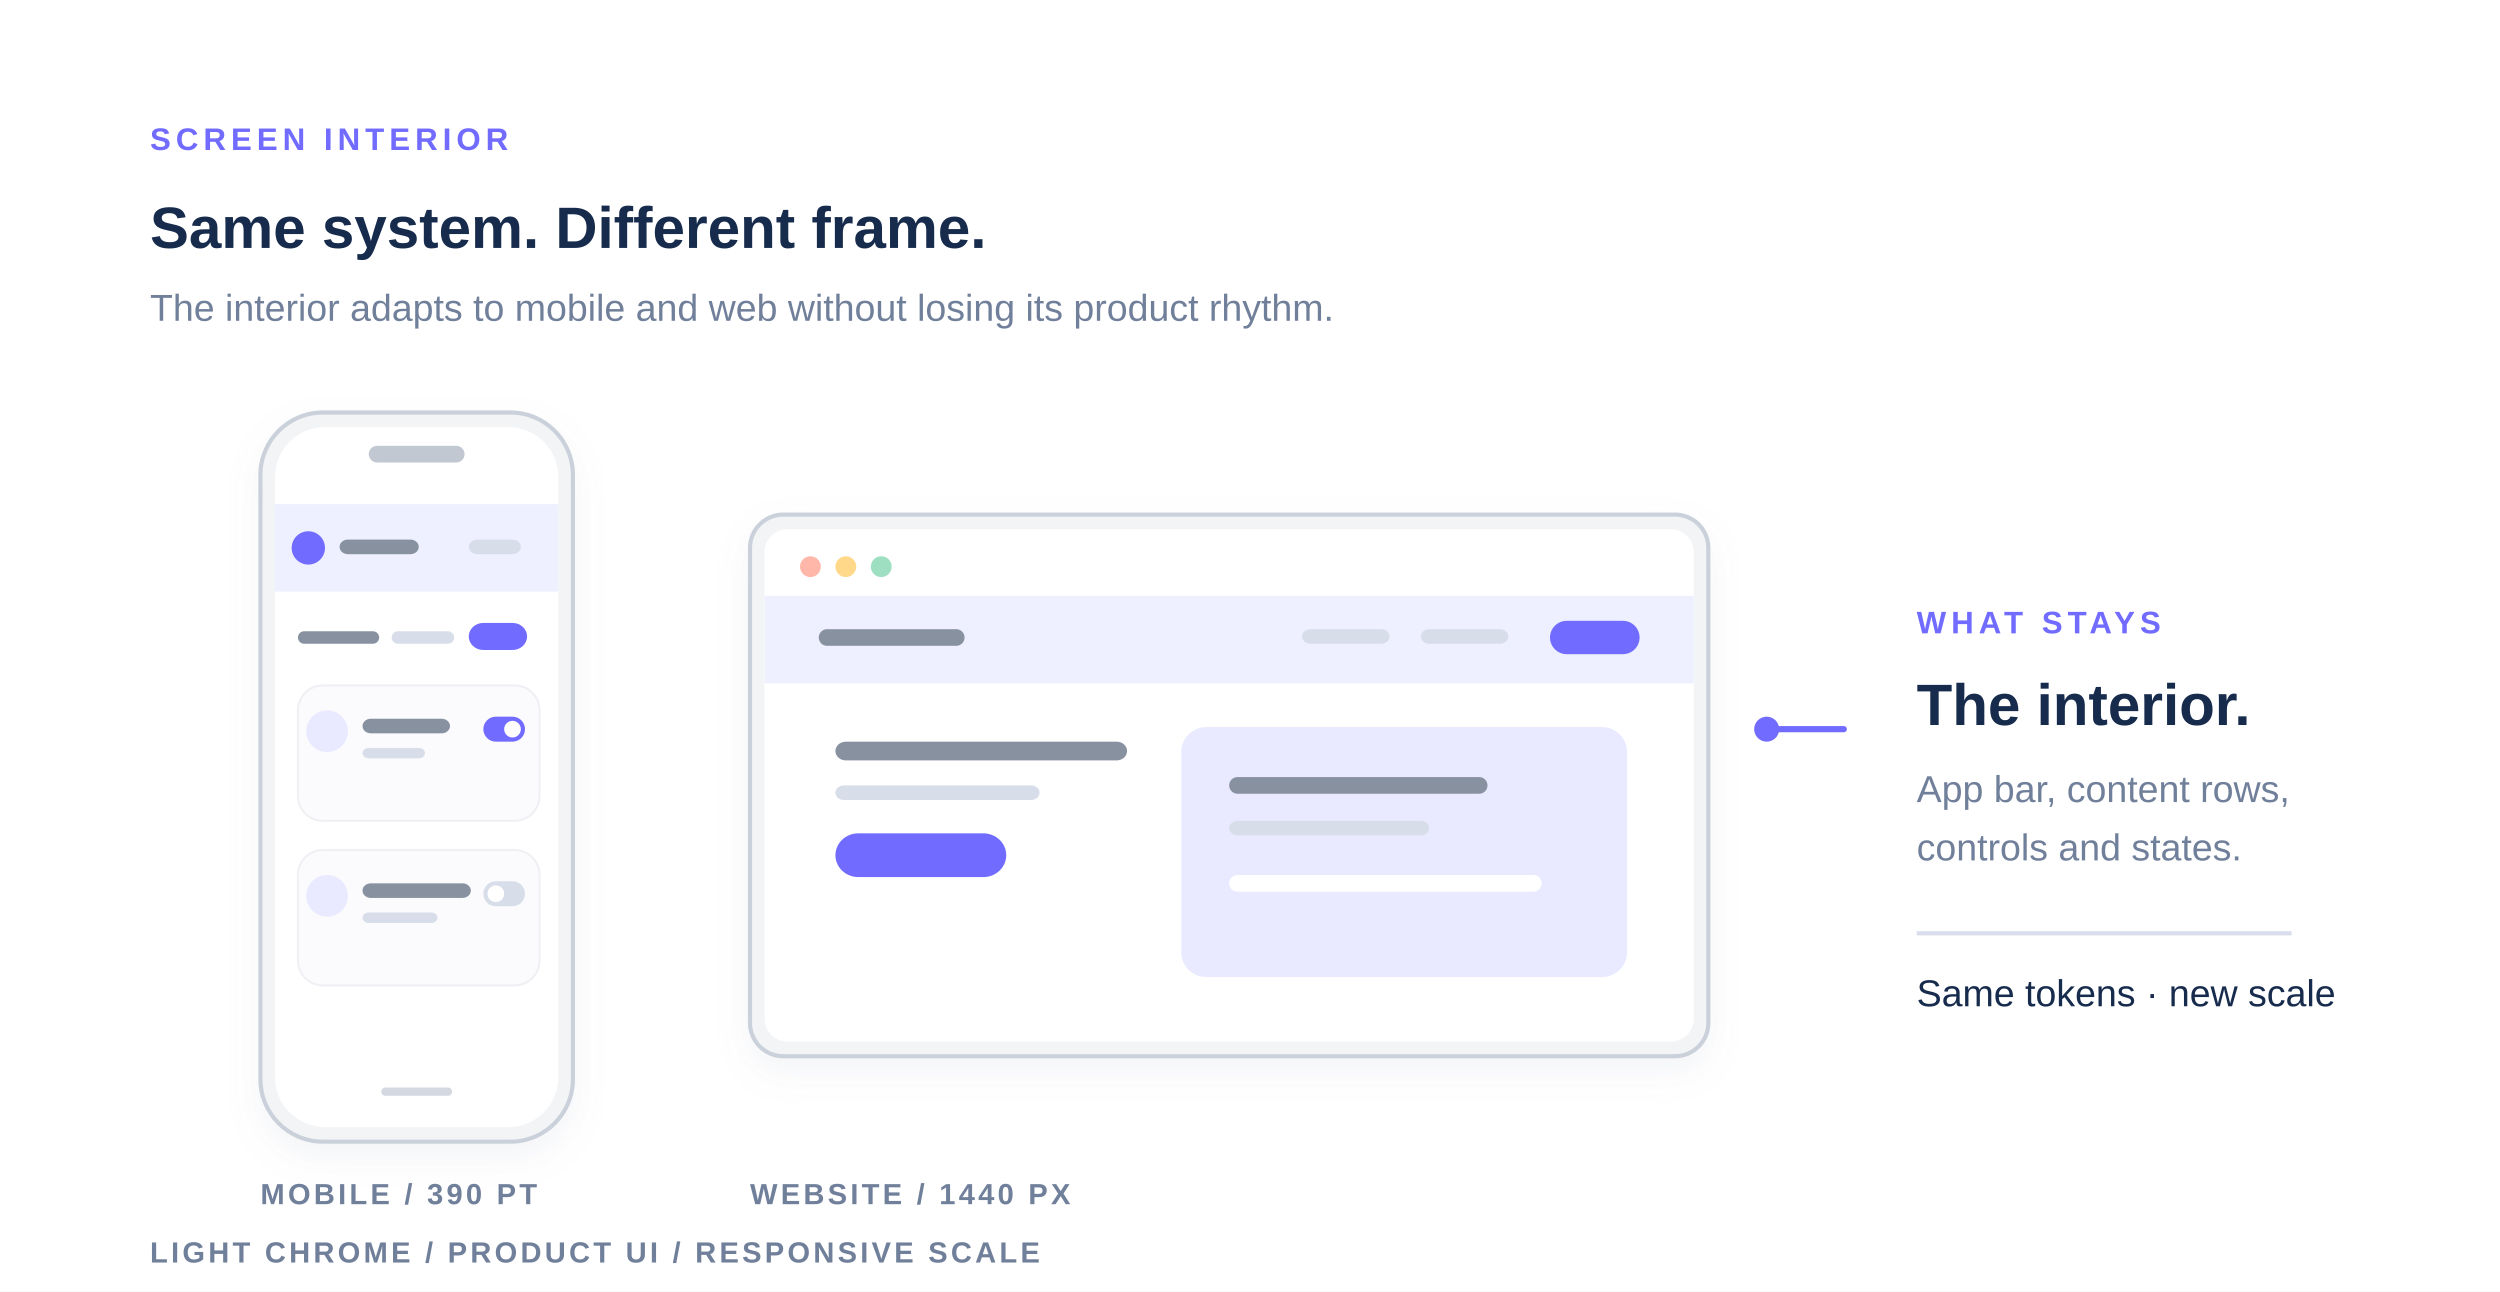
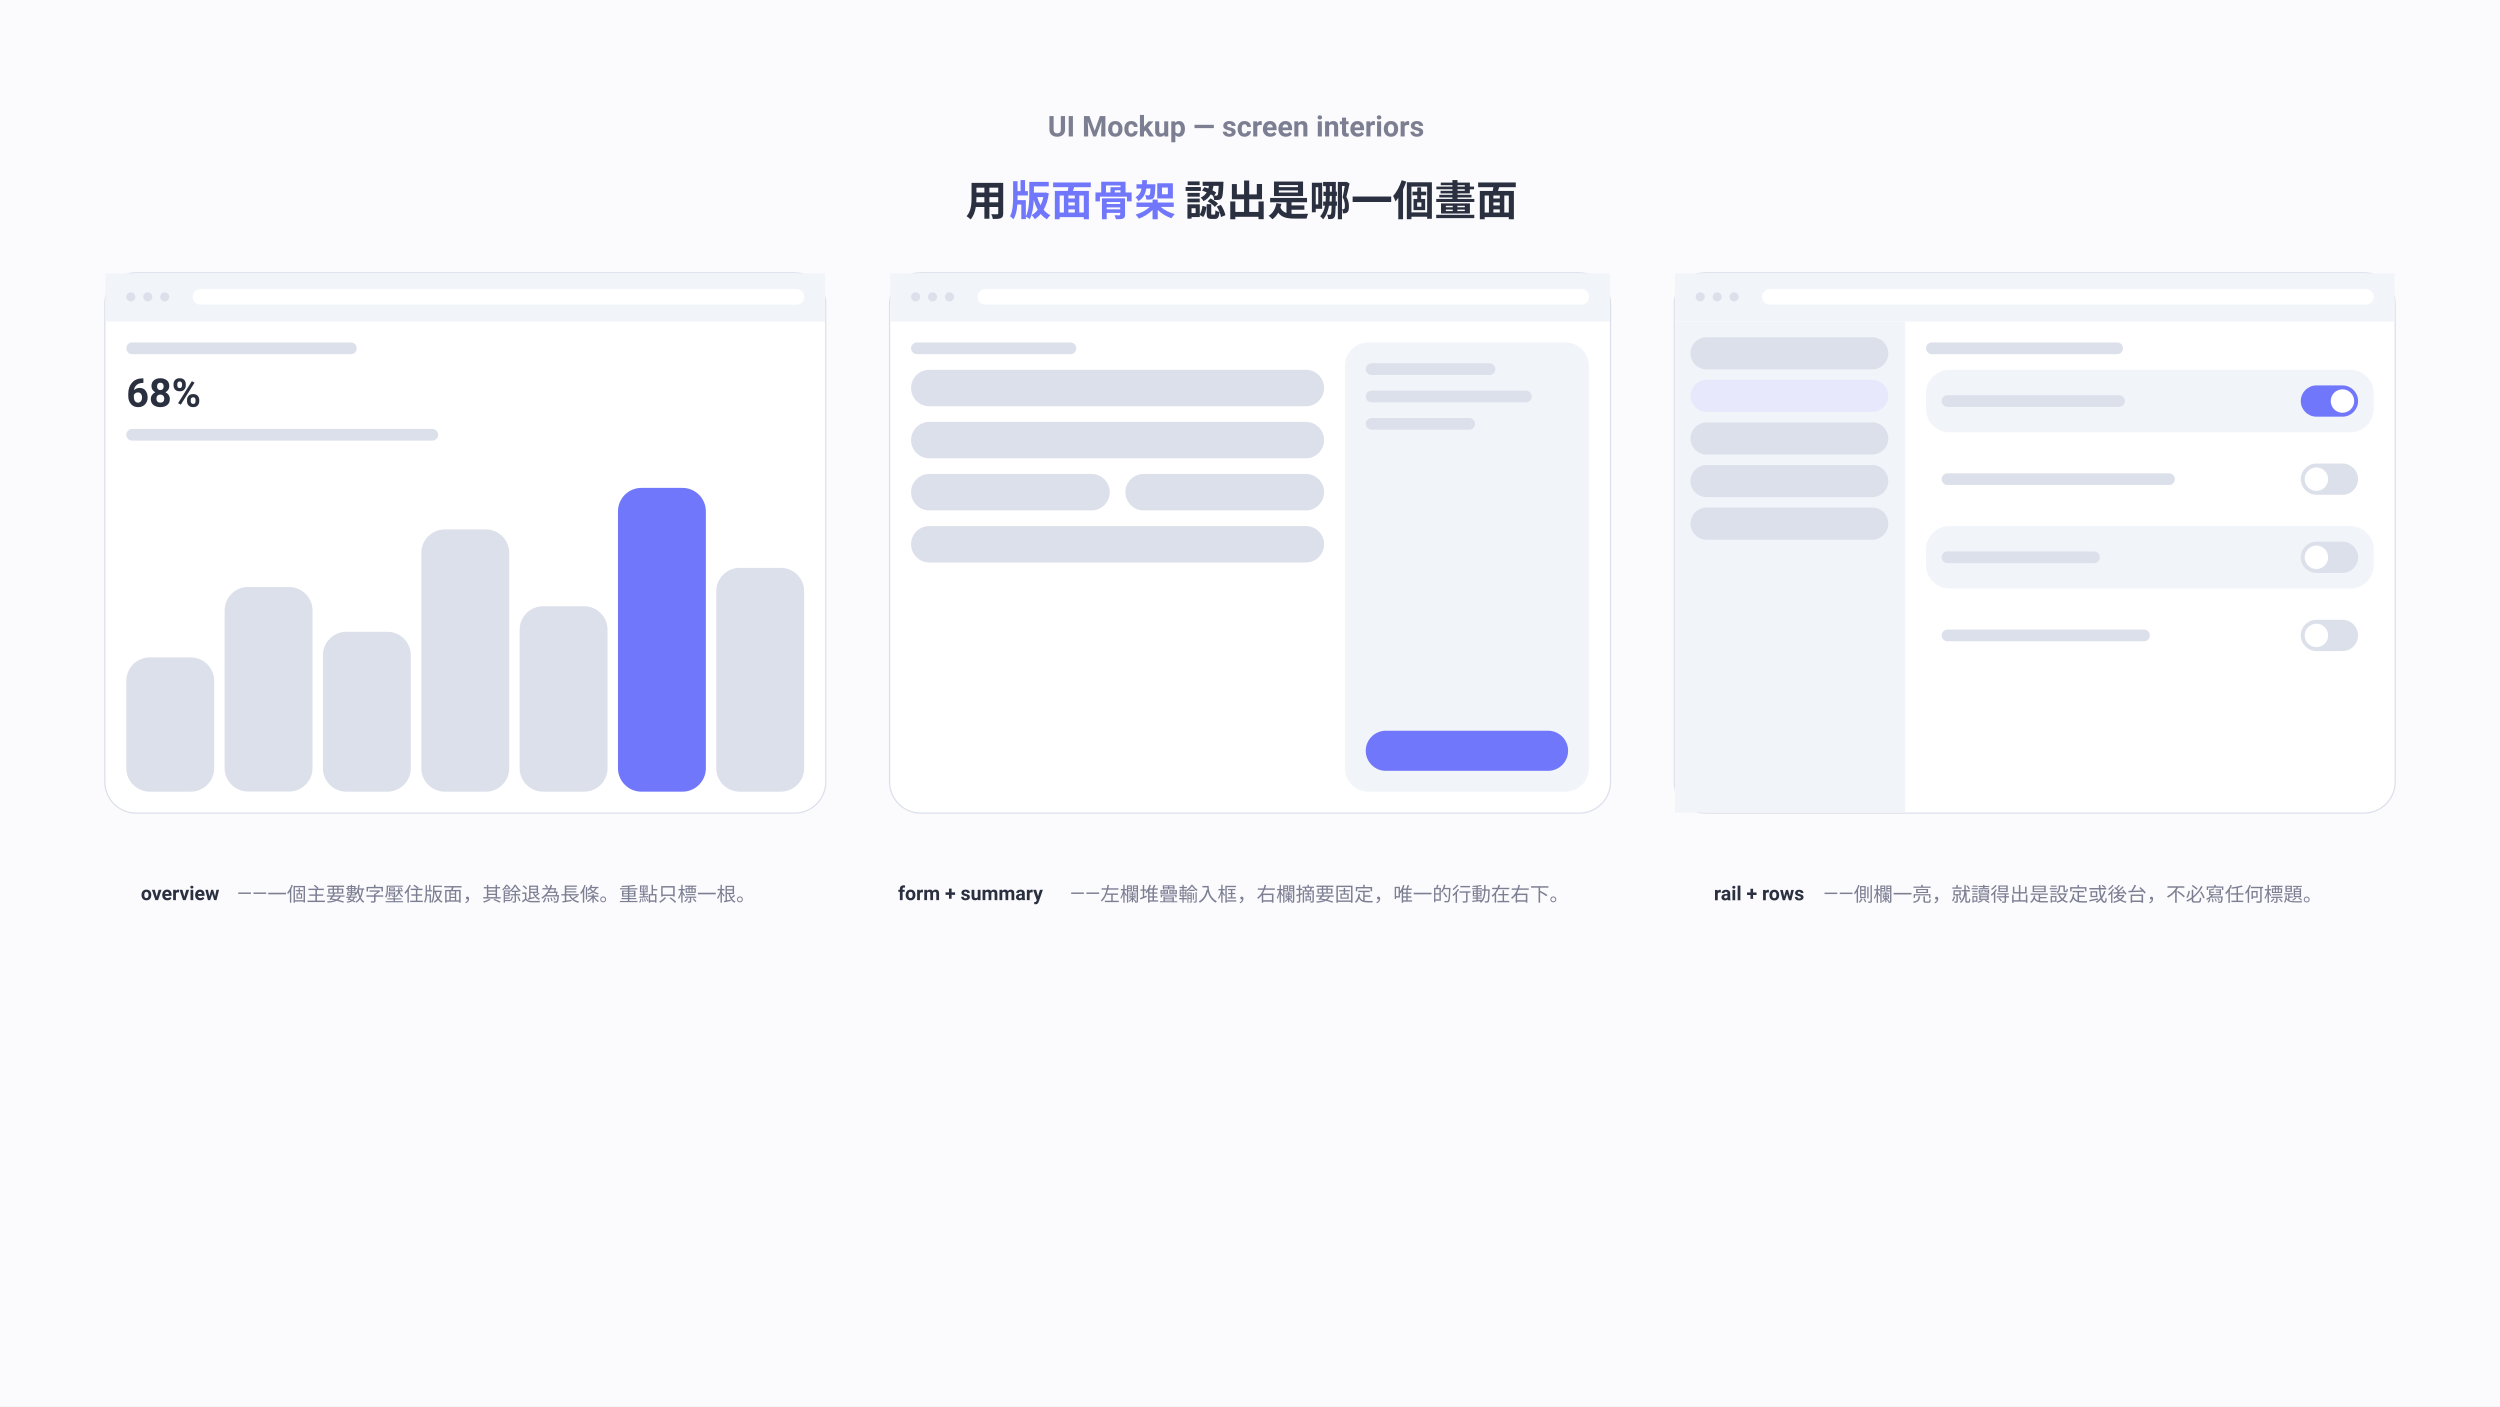
- <svg xmlns="http://www.w3.org/2000/svg" viewBox="0 0 1200 620" role="img" aria-labelledby="title desc">
-   <defs>
-     <filter id="shadow" x="-25%" y="-20%" width="150%" height="150%">
-       <feDropShadow dx="0" dy="7" stdDeviation="8" flood-color="#8994a8" flood-opacity=".09" />
-     </filter>
-     <style>
-       .navy{fill:#172b4d}.muted{fill:#71809a}.purple{fill:#716cff}.pale{fill:#e9eaff}.ui{fill:#8791a0}.ui-soft{fill:#d8ddea}.frame{fill:#f3f4f6;stroke:#cbd1db;stroke-width:2}.line{stroke:#d9ddec;stroke-width:2}.eyebrow{font:600 15px Arial,sans-serif;letter-spacing:.16em}.title{font:700 28px Arial,"Microsoft JhengHei",sans-serif}.body{font:500 18px Arial,"Microsoft JhengHei",sans-serif}.caption{font:600 14px Arial,sans-serif;letter-spacing:.11em}
-     </style>
-   </defs>
-   <rect width="1200" height="620" fill="#ffffff" />
-   <text x="72" y="72" class="eyebrow purple">SCREEN INTERIOR</text>
-   <text x="72" y="119" class="title navy">Same system. Different frame.</text>
-   <text x="72" y="154" class="body muted">The interior adapts to mobile and web without losing its product rhythm.</text>
-   <g filter="url(#shadow)">
-     <rect x="125" y="198" width="150" height="350" rx="30" class="frame" />
-     <rect x="132" y="205" width="136" height="336" rx="24" fill="#fff" />
-     <rect x="177" y="214" width="46" height="8" rx="4" fill="#c2c8d2" />
-     <rect x="132" y="242" width="136" height="42" fill="#eef0ff" />
-     <circle cx="148" cy="263" r="8" class="purple" />
-     <rect x="163" y="259" width="38" height="7" rx="4" class="ui" />
-     <rect x="225" y="259" width="25" height="7" rx="4" class="ui-soft" />
-     <rect x="143" y="303" width="39" height="6" rx="3" class="ui" />
-     <rect x="188" y="303" width="30" height="6" rx="3" class="ui-soft" />
-     <rect x="225" y="299" width="28" height="13" rx="7" class="purple" />
-     <rect x="143" y="329" width="116" height="65" rx="12" fill="#fbfbfd" stroke="#eef0f4" />
-     <rect x="143" y="408" width="116" height="65" rx="12" fill="#fbfbfd" stroke="#eef0f4" />
-     <circle cx="157" cy="351" r="10" class="pale" />
-     <circle cx="157" cy="430" r="10" class="pale" />
-     <rect x="174" y="345" width="42" height="7" rx="4" class="ui" />
-     <rect x="174" y="424" width="52" height="7" rx="4" class="ui" />
-     <rect x="174" y="359" width="30" height="5" rx="3" class="ui-soft" />
-     <rect x="174" y="438" width="36" height="5" rx="3" class="ui-soft" />
-     <rect x="232" y="344" width="20" height="12" rx="6" class="purple" />
-     <circle cx="246" cy="350" r="4" fill="#fff" />
-     <rect x="232" y="423" width="20" height="12" rx="6" class="ui-soft" />
-     <circle cx="238" cy="429" r="4" fill="#fff" />
-     <rect x="183" y="522" width="34" height="4" rx="2" fill="#d3d8e1" />
-   </g>
-   <text x="125" y="578" class="caption muted">MOBILE / 390 PT</text>
-   <g filter="url(#shadow)">
-     <rect x="360" y="247" width="460" height="260" rx="16" class="frame" />
-     <rect x="367" y="254" width="446" height="246" rx="11" fill="#fff" />
-     <circle cx="389" cy="272" r="5" fill="#ffb7aa" />
-     <circle cx="406" cy="272" r="5" fill="#ffd889" />
-     <circle cx="423" cy="272" r="5" fill="#9fdfc1" />
-     <rect x="367" y="286" width="446" height="42" fill="#eef0ff" />
-     <rect x="393" y="302" width="70" height="8" rx="4" class="ui" />
-     <rect x="625" y="302" width="42" height="7" rx="4" class="ui-soft" />
-     <rect x="682" y="302" width="42" height="7" rx="4" class="ui-soft" />
-     <rect x="744" y="298" width="43" height="16" rx="8" class="purple" />
-     <rect x="401" y="356" width="140" height="9" rx="5" class="ui" />
-     <rect x="401" y="377" width="98" height="7" rx="4" class="ui-soft" />
-     <rect x="401" y="400" width="82" height="21" rx="11" class="purple" />
-     <rect x="567" y="349" width="214" height="120" rx="12" class="pale" />
-     <rect x="590" y="373" width="124" height="8" rx="4" class="ui" />
-     <rect x="590" y="394" width="96" height="7" rx="4" class="ui-soft" />
-     <rect x="590" y="420" width="150" height="8" rx="4" fill="#fff" />
-   </g>
-   <text x="360" y="578" class="caption muted">WEBSITE / 1440 PX</text>
-   <path d="M848 350 H885" fill="none" stroke="#716cff" stroke-width="3" stroke-linecap="round" />
-   <circle cx="848" cy="350" r="6" class="purple" />
-   <g>
-     <text x="920" y="304" class="eyebrow purple">WHAT STAYS</text>
-     <text x="920" y="348" class="title navy">The interior.</text>
-     <text x="920" y="385" class="body muted">App bar, content rows,</text>
-     <text x="920" y="413" class="body muted">controls and states.</text>
-     <line x1="920" y1="448" x2="1100" y2="448" class="line" />
-     <text x="920" y="483" class="body navy">Same tokens · new scale</text>
-   </g>
-   <text x="72" y="606" class="caption muted">LIGHT CHROME  /  PRODUCT UI  /  RESPONSIVE SCALE</text>
+ <svg xmlns="http://www.w3.org/2000/svg" viewBox="0 0 1920 1080" width="1920" height="1080" role="img" aria-label="Three app frames showing the overview, form-summary and rail-rows screen interiors, each built from base.css C17">
+   <rect width="1920" height="1080" fill="rgb(251, 251, 254)" />
+   <rect x="0" y="0" width="1920" height="1080" rx="0" fill="rgb(251, 251, 254)" />
+   <rect x="80" y="209" width="554.7" height="416" rx="24" fill="rgb(255, 255, 255)" />
+   <rect x="80.5" y="209.5" width="553.7" height="415" rx="24" fill="none" stroke="rgb(220, 224, 235)" stroke-width="1" />
+   <rect x="81" y="210" width="552.7" height="37" rx="0" fill="rgb(241, 244, 249)" />
+   <rect x="97" y="224.5" width="7" height="7" rx="3.5" fill="rgb(220, 224, 235)" />
+   <rect x="110" y="224.5" width="7" height="7" rx="3.5" fill="rgb(220, 224, 235)" />
+   <rect x="123" y="224.5" width="7" height="7" rx="3.5" fill="rgb(220, 224, 235)" />
+   <rect x="148" y="222" width="469.7" height="12" rx="6" fill="rgb(255, 255, 255)" />
+   <rect x="97" y="263" width="177" height="9" rx="4.5" fill="rgb(220, 224, 235)" />
+   <rect x="97" y="329.4" width="239.5" height="9" rx="4.5" fill="rgb(220, 224, 235)" />
+   <rect x="97" y="504.9" width="67.5" height="103.1" rx="18" fill="rgb(220, 224, 235)" />
+   <rect x="172.5" y="450.8" width="67.5" height="157.1" rx="18" fill="rgb(220, 224, 235)" />
+   <rect x="248" y="485.2" width="67.5" height="122.8" rx="18" fill="rgb(220, 224, 235)" />
+   <rect x="323.6" y="406.6" width="67.5" height="201.4" rx="18" fill="rgb(220, 224, 235)" />
+   <rect x="399.1" y="465.6" width="67.5" height="142.4" rx="18" fill="rgb(220, 224, 235)" />
+   <rect x="474.6" y="374.7" width="67.5" height="233.3" rx="18" fill="rgb(112, 119, 251)" />
+   <rect x="550.1" y="436.1" width="67.5" height="171.9" rx="18" fill="rgb(220, 224, 235)" />
+   <rect x="682.7" y="209" width="554.7" height="416" rx="24" fill="rgb(255, 255, 255)" />
+   <rect x="683.2" y="209.5" width="553.7" height="415" rx="24" fill="none" stroke="rgb(220, 224, 235)" stroke-width="1" />
+   <rect x="683.7" y="210" width="552.7" height="37" rx="0" fill="rgb(241, 244, 249)" />
+   <rect x="699.7" y="224.5" width="7" height="7" rx="3.5" fill="rgb(220, 224, 235)" />
+   <rect x="712.7" y="224.5" width="7" height="7" rx="3.5" fill="rgb(220, 224, 235)" />
+   <rect x="725.7" y="224.5" width="7" height="7" rx="3.5" fill="rgb(220, 224, 235)" />
+   <rect x="750.7" y="222" width="469.7" height="12" rx="6" fill="rgb(255, 255, 255)" />
+   <rect x="699.7" y="263" width="126.9" height="9" rx="4.5" fill="rgb(220, 224, 235)" />
+   <rect x="699.7" y="284" width="317.2" height="28" rx="14" fill="rgb(220, 224, 235)" />
+   <rect x="699.7" y="324" width="317.2" height="28" rx="14" fill="rgb(220, 224, 235)" />
+   <rect x="699.7" y="364" width="152.6" height="28" rx="14" fill="rgb(220, 224, 235)" />
+   <rect x="864.3" y="364" width="152.6" height="28" rx="14" fill="rgb(220, 224, 235)" />
+   <rect x="699.7" y="404" width="317.2" height="28" rx="14" fill="rgb(220, 224, 235)" />
+   <rect x="1032.9" y="263" width="187.4" height="345" rx="18" fill="rgb(241, 244, 249)" />
+   <rect x="1048.9" y="279" width="99.5" height="9" rx="4.5" fill="rgb(220, 224, 235)" />
+   <rect x="1048.9" y="300" width="127.5" height="9" rx="4.5" fill="rgb(220, 224, 235)" />
+   <rect x="1048.9" y="321" width="83.9" height="9" rx="4.5" fill="rgb(220, 224, 235)" />
+   <rect x="1048.9" y="561.2" width="155.4" height="30.8" rx="15.4" fill="rgb(112, 119, 251)" />
+   <rect x="1285.3" y="209" width="554.7" height="416" rx="24" fill="rgb(255, 255, 255)" />
+   <rect x="1285.8" y="209.5" width="553.7" height="415" rx="24" fill="none" stroke="rgb(220, 224, 235)" stroke-width="1" />
+   <rect x="1286.3" y="210" width="552.7" height="37" rx="0" fill="rgb(241, 244, 249)" />
+   <rect x="1302.3" y="224.5" width="7" height="7" rx="3.5" fill="rgb(220, 224, 235)" />
+   <rect x="1315.3" y="224.5" width="7" height="7" rx="3.5" fill="rgb(220, 224, 235)" />
+   <rect x="1328.3" y="224.5" width="7" height="7" rx="3.5" fill="rgb(220, 224, 235)" />
+   <rect x="1353.3" y="222" width="469.7" height="12" rx="6" fill="rgb(255, 255, 255)" />
+   <rect x="1286.3" y="247" width="176.9" height="377" rx="0" fill="rgb(241, 244, 249)" />
+   <rect x="1298.3" y="259" width="151.9" height="24.7" rx="12.4" fill="rgb(220, 224, 235)" />
+   <rect x="1298.3" y="291.7" width="151.9" height="24.7" rx="12.4" fill="rgb(231, 232, 252)" />
+   <rect x="1298.3" y="324.4" width="151.9" height="24.7" rx="12.4" fill="rgb(220, 224, 235)" />
+   <rect x="1298.3" y="357.1" width="151.9" height="24.7" rx="12.4" fill="rgb(220, 224, 235)" />
+   <rect x="1298.3" y="389.8" width="151.9" height="24.7" rx="12.4" fill="rgb(220, 224, 235)" />
+   <rect x="1479.2" y="263" width="151.3" height="9" rx="4.5" fill="rgb(220, 224, 235)" />
+   <rect x="1479.2" y="284" width="343.8" height="48" rx="18" fill="rgb(241, 244, 249)" />
+   <rect x="1491.2" y="303.5" width="140.7" height="9" rx="4.5" fill="rgb(220, 224, 235)" />
+   <rect x="1767" y="296" width="44" height="24" rx="12" fill="rgb(112, 119, 251)" />
+   <rect x="1790" y="299" width="18" height="18" rx="9" fill="rgb(255, 255, 255)" />
+   <rect x="1491.2" y="363.5" width="179.1" height="9" rx="4.5" fill="rgb(220, 224, 235)" />
+   <rect x="1767" y="356" width="44" height="24" rx="12" fill="rgb(220, 224, 235)" />
+   <rect x="1770" y="359" width="18" height="18" rx="9" fill="rgb(255, 255, 255)" />
+   <rect x="1479.2" y="404" width="343.8" height="48" rx="18" fill="rgb(241, 244, 249)" />
+   <rect x="1491.2" y="423.5" width="121.5" height="9" rx="4.5" fill="rgb(220, 224, 235)" />
+   <rect x="1767" y="416" width="44" height="24" rx="12" fill="rgb(220, 224, 235)" />
+   <rect x="1770" y="419" width="18" height="18" rx="9" fill="rgb(255, 255, 255)" />
+   <rect x="1491.2" y="483.5" width="159.9" height="9" rx="4.5" fill="rgb(220, 224, 235)" />
+   <rect x="1767" y="476" width="44" height="24" rx="12" fill="rgb(220, 224, 235)" />
+   <rect x="1770" y="479" width="18" height="18" rx="9" fill="rgb(255, 255, 255)" />
+   <text x="804.7" y="104.8" font-family="ui-sans-serif,-apple-system,Segoe UI,Roboto,Helvetica Neue,Arial,PingFang TC,Noto Sans TC,sans-serif" font-size="22" font-weight="600" fill="rgb(124, 126, 146)" xml:space="preserve">UI Mockup — screen interiors</text>
+   <text x="741.6" y="165.5" font-family="ui-sans-serif,-apple-system,Segoe UI,Roboto,Helvetica Neue,Arial,PingFang TC,Noto Sans TC,sans-serif" font-size="32" font-weight="700" fill="rgb(43, 48, 64)" xml:space="preserve">用</text>
+   <text x="775.2" y="165.5" font-family="ui-sans-serif,-apple-system,Segoe UI,Roboto,Helvetica Neue,Arial,PingFang TC,Noto Sans TC,sans-serif" font-size="32" font-weight="700" fill="rgb(112, 119, 251)" xml:space="preserve">版面骨架</text>
+   <text x="909.6" y="165.5" font-family="ui-sans-serif,-apple-system,Segoe UI,Roboto,Helvetica Neue,Arial,PingFang TC,Noto Sans TC,sans-serif" font-size="32" font-weight="700" fill="rgb(43, 48, 64)" xml:space="preserve">認出是哪一個畫面</text>
+   <text x="97" y="312.4" font-family="ui-sans-serif,-apple-system,Segoe UI,Roboto,Helvetica Neue,Arial,PingFang TC,Noto Sans TC,sans-serif" font-size="30.4" font-weight="700" fill="rgb(43, 48, 64)" xml:space="preserve">68%</text>
+   <text x="108.2" y="691.3" font-family="ui-sans-serif,-apple-system,Segoe UI,Roboto,Helvetica Neue,Arial,PingFang TC,Noto Sans TC,sans-serif" font-size="15" font-weight="700" fill="rgb(43, 48, 64)" xml:space="preserve">overview</text>
+   <text x="181.9" y="691.3" font-family="ui-sans-serif,-apple-system,Segoe UI,Roboto,Helvetica Neue,Arial,PingFang TC,Noto Sans TC,sans-serif" font-size="15" font-weight="400" fill="rgb(124, 126, 146)" xml:space="preserve">——一個主要數字壓住版面，其餘退為長條。重點只標一根。</text>
+   <text x="689.7" y="691.3" font-family="ui-sans-serif,-apple-system,Segoe UI,Roboto,Helvetica Neue,Arial,PingFang TC,Noto Sans TC,sans-serif" font-size="15" font-weight="700" fill="rgb(43, 48, 64)" xml:space="preserve">form + summary</text>
+   <text x="821.6" y="691.3" font-family="ui-sans-serif,-apple-system,Segoe UI,Roboto,Helvetica Neue,Arial,PingFang TC,Noto Sans TC,sans-serif" font-size="15" font-weight="400" fill="rgb(124, 126, 146)" xml:space="preserve">——左欄堆疊輸入框，右欄摘要固定，唯一的行動在右下。</text>
+   <text x="1316.3" y="691.4" font-family="ui-sans-serif,-apple-system,Segoe UI,Roboto,Helvetica Neue,Arial,PingFang TC,Noto Sans TC,sans-serif" font-size="15" font-weight="700" fill="rgb(43, 48, 64)" xml:space="preserve">rail + rows</text>
+   <text x="1400.2" y="691.4" font-family="ui-sans-serif,-apple-system,Segoe UI,Roboto,Helvetica Neue,Arial,PingFang TC,Noto Sans TC,sans-serif" font-size="15" font-weight="400" fill="rgb(124, 126, 146)" xml:space="preserve">——側欄一亮，就讀得出是設定或後台，不必寫任何標題。</text>
</svg>
